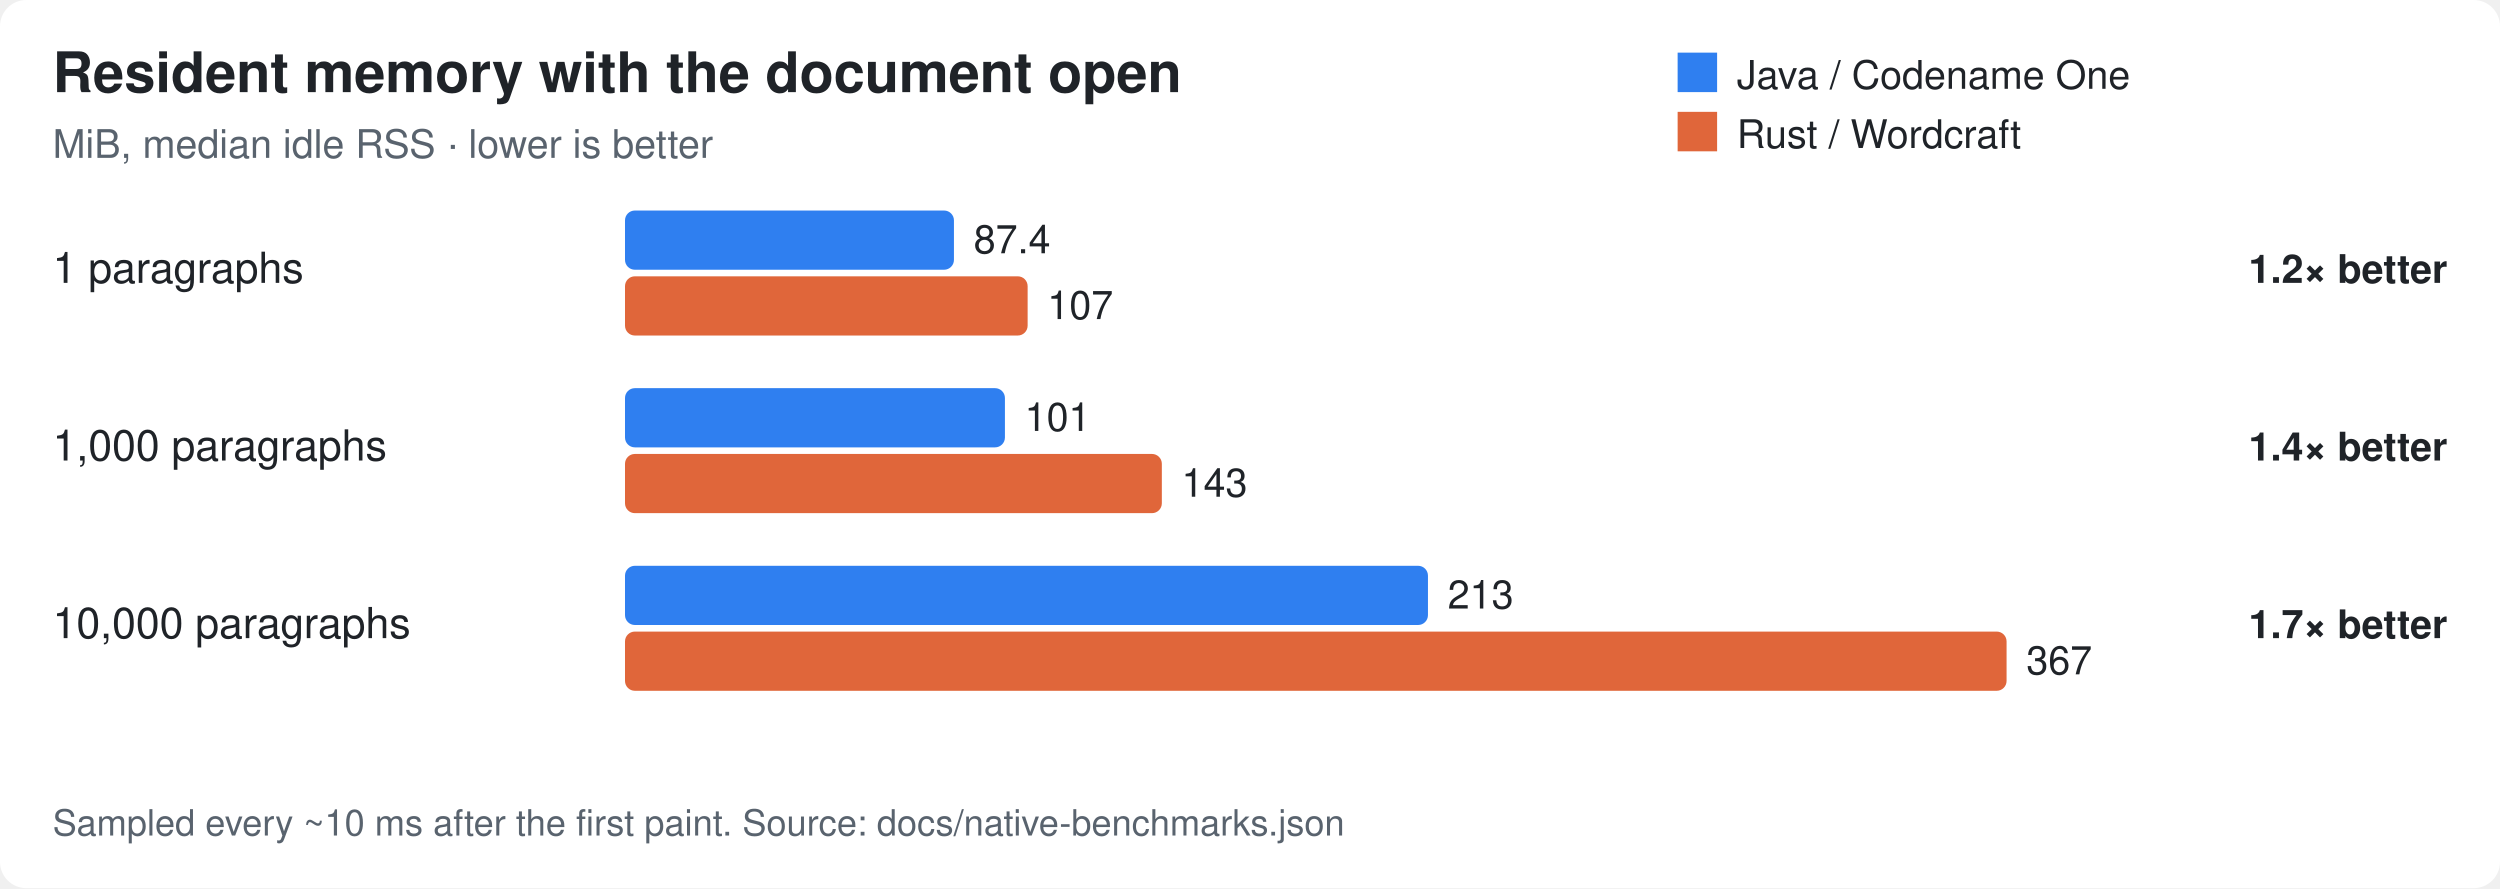
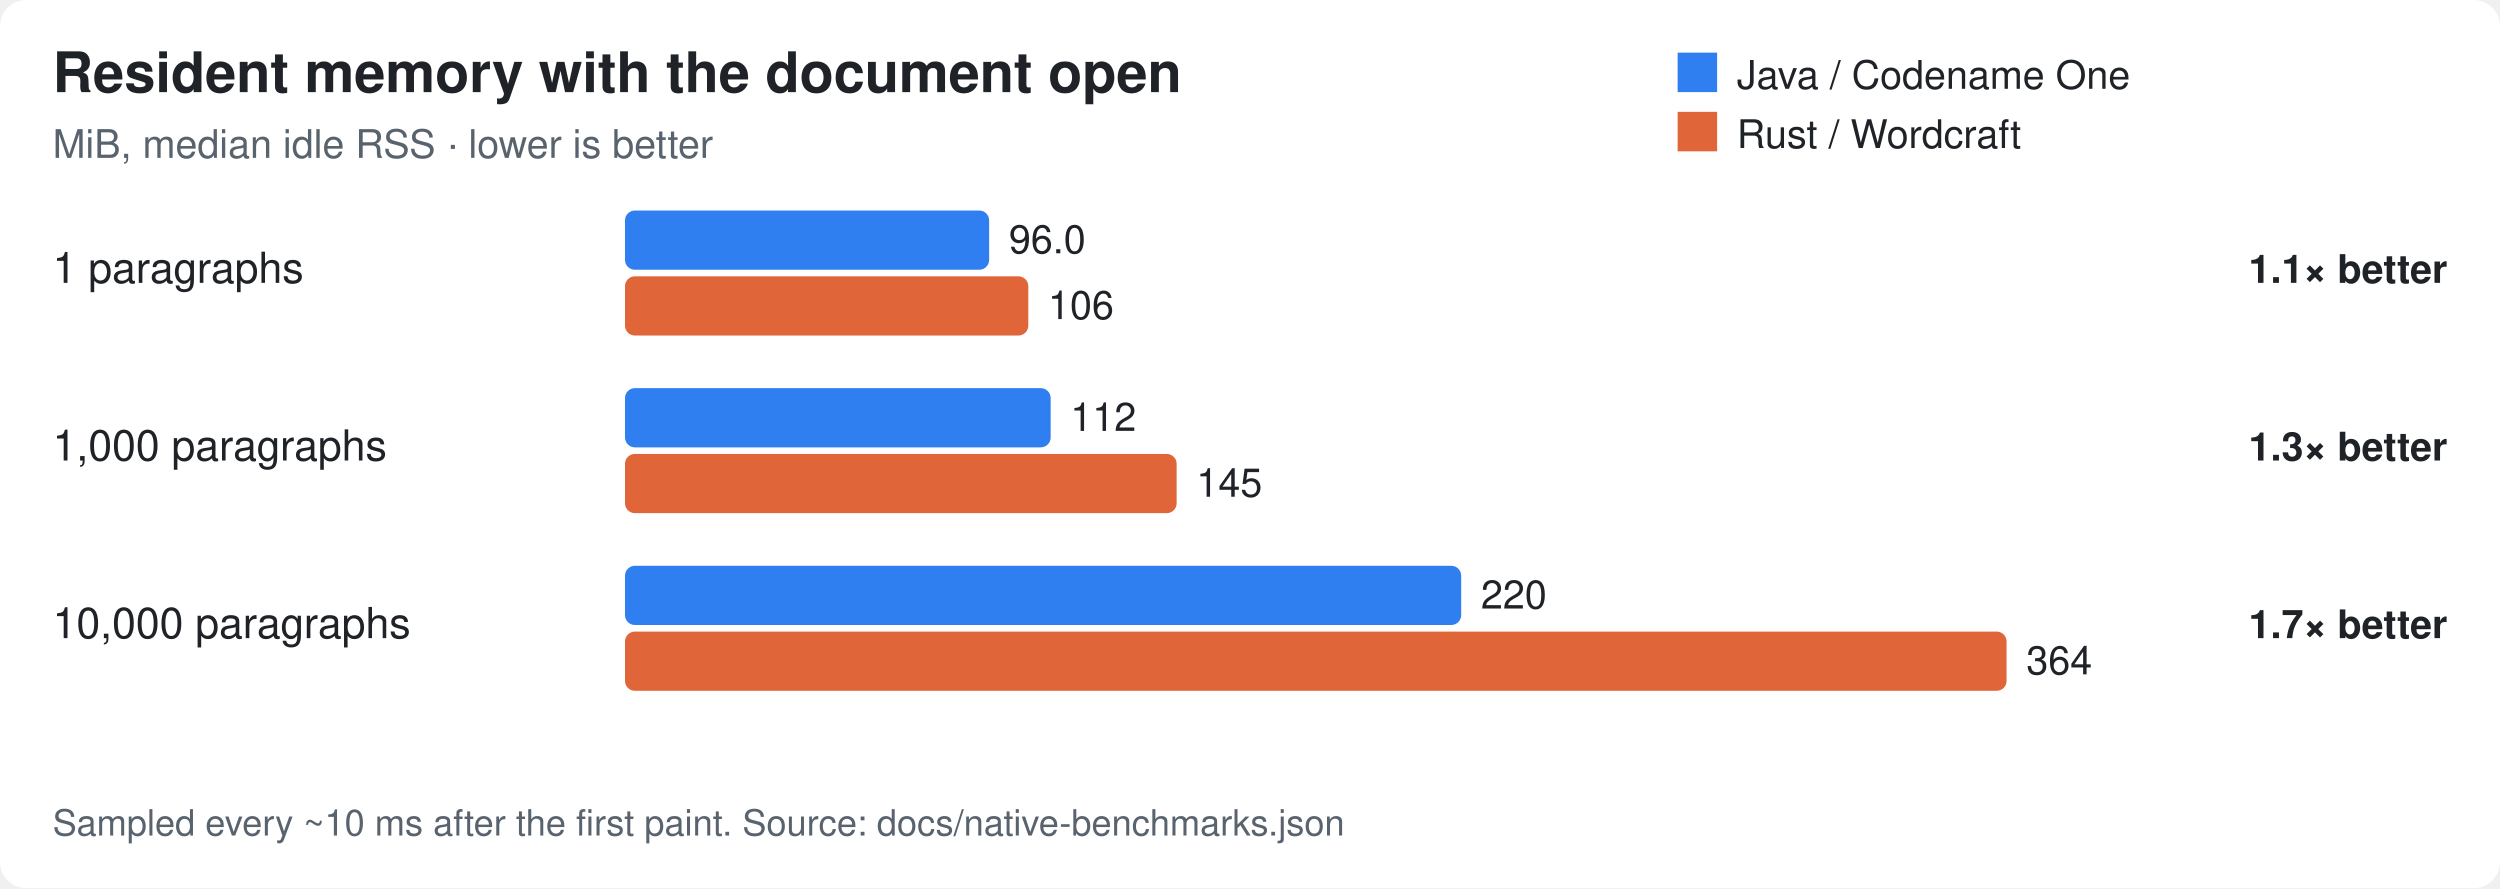
<svg xmlns="http://www.w3.org/2000/svg" width="760" height="270" viewBox="0 0 760 270" font-family="-apple-system,Segoe UI,Helvetica,Arial,sans-serif">
  <style>text{fill:#1f2328}.muted{fill:#59636e}rect.bg{fill:#ffffff}@media (prefers-color-scheme:dark){text{fill:#e6edf3}.muted{fill:#9198a1}rect.bg{fill:#0d1117}}</style>
  <rect class="bg" width="760" height="270" rx="8" />
  <text x="16" y="28" font-size="17" font-weight="600">Resident memory with the document open</text>
  <text x="16" y="48" font-size="12" class="muted">MiB, median idle RSS · lower is better</text>
  <rect x="510" y="16" width="12" height="12" fill="#2f7ff0" />
  <text x="528" y="27" font-size="12">Java / Codename One</text>
  <rect x="510" y="34" width="12" height="12" fill="#e0663a" />
  <text x="528" y="45" font-size="12">Rust / Wordcraft</text>
  <text x="16" y="86" font-size="13">1 paragraphs</text>
-   <rect x="190" y="64" width="100.0" height="18" rx="3" fill="#2f7ff0" />
-   <text x="296.0" y="77" font-size="12">87.4</text>
-   <rect x="190" y="84" width="122.4" height="18" rx="3" fill="#e0663a" />
-   <text x="318.4" y="97" font-size="12">107</text>
-   <text x="744" y="86" font-size="12" font-weight="600" text-anchor="end" fill="#2f7ff0">1.2× better</text>
+   <rect x="190" y="64" width="110.7" height="18" rx="3" fill="#2f7ff0" />
+   <text x="306.7" y="77" font-size="12">96.0</text>
+   <rect x="190" y="84" width="122.6" height="18" rx="3" fill="#e0663a" />
+   <text x="318.6" y="97" font-size="12">106</text>
+   <text x="744" y="86" font-size="12" font-weight="600" text-anchor="end" fill="#2f7ff0">1.1× better</text>
  <text x="16" y="140" font-size="13">1,000 paragraphs</text>
-   <rect x="190" y="118" width="115.5" height="18" rx="3" fill="#2f7ff0" />
-   <text x="311.5" y="131" font-size="12">101</text>
-   <rect x="190" y="138" width="163.2" height="18" rx="3" fill="#e0663a" />
-   <text x="359.2" y="151" font-size="12">143</text>
-   <text x="744" y="140" font-size="12" font-weight="600" text-anchor="end" fill="#2f7ff0">1.4× better</text>
+   <rect x="190" y="118" width="129.4" height="18" rx="3" fill="#2f7ff0" />
+   <text x="325.4" y="131" font-size="12">112</text>
+   <rect x="190" y="138" width="167.7" height="18" rx="3" fill="#e0663a" />
+   <text x="363.7" y="151" font-size="12">145</text>
+   <text x="744" y="140" font-size="12" font-weight="600" text-anchor="end" fill="#2f7ff0">1.3× better</text>
  <text x="16" y="194" font-size="13">10,000 paragraphs</text>
-   <rect x="190" y="172" width="244.1" height="18" rx="3" fill="#2f7ff0" />
-   <text x="440.1" y="185" font-size="12">213</text>
+   <rect x="190" y="172" width="254.2" height="18" rx="3" fill="#2f7ff0" />
+   <text x="450.2" y="185" font-size="12">220</text>
  <rect x="190" y="192" width="420.0" height="18" rx="3" fill="#e0663a" />
-   <text x="616.0" y="205" font-size="12">367</text>
+   <text x="616.0" y="205" font-size="12">364</text>
  <text x="744" y="194" font-size="12" font-weight="600" text-anchor="end" fill="#2f7ff0">1.7× better</text>
  <text x="16" y="254" font-size="11" class="muted">Sampled every ~10 ms after the first paint. Source: docs/native-benchmarks.json</text>
</svg>
